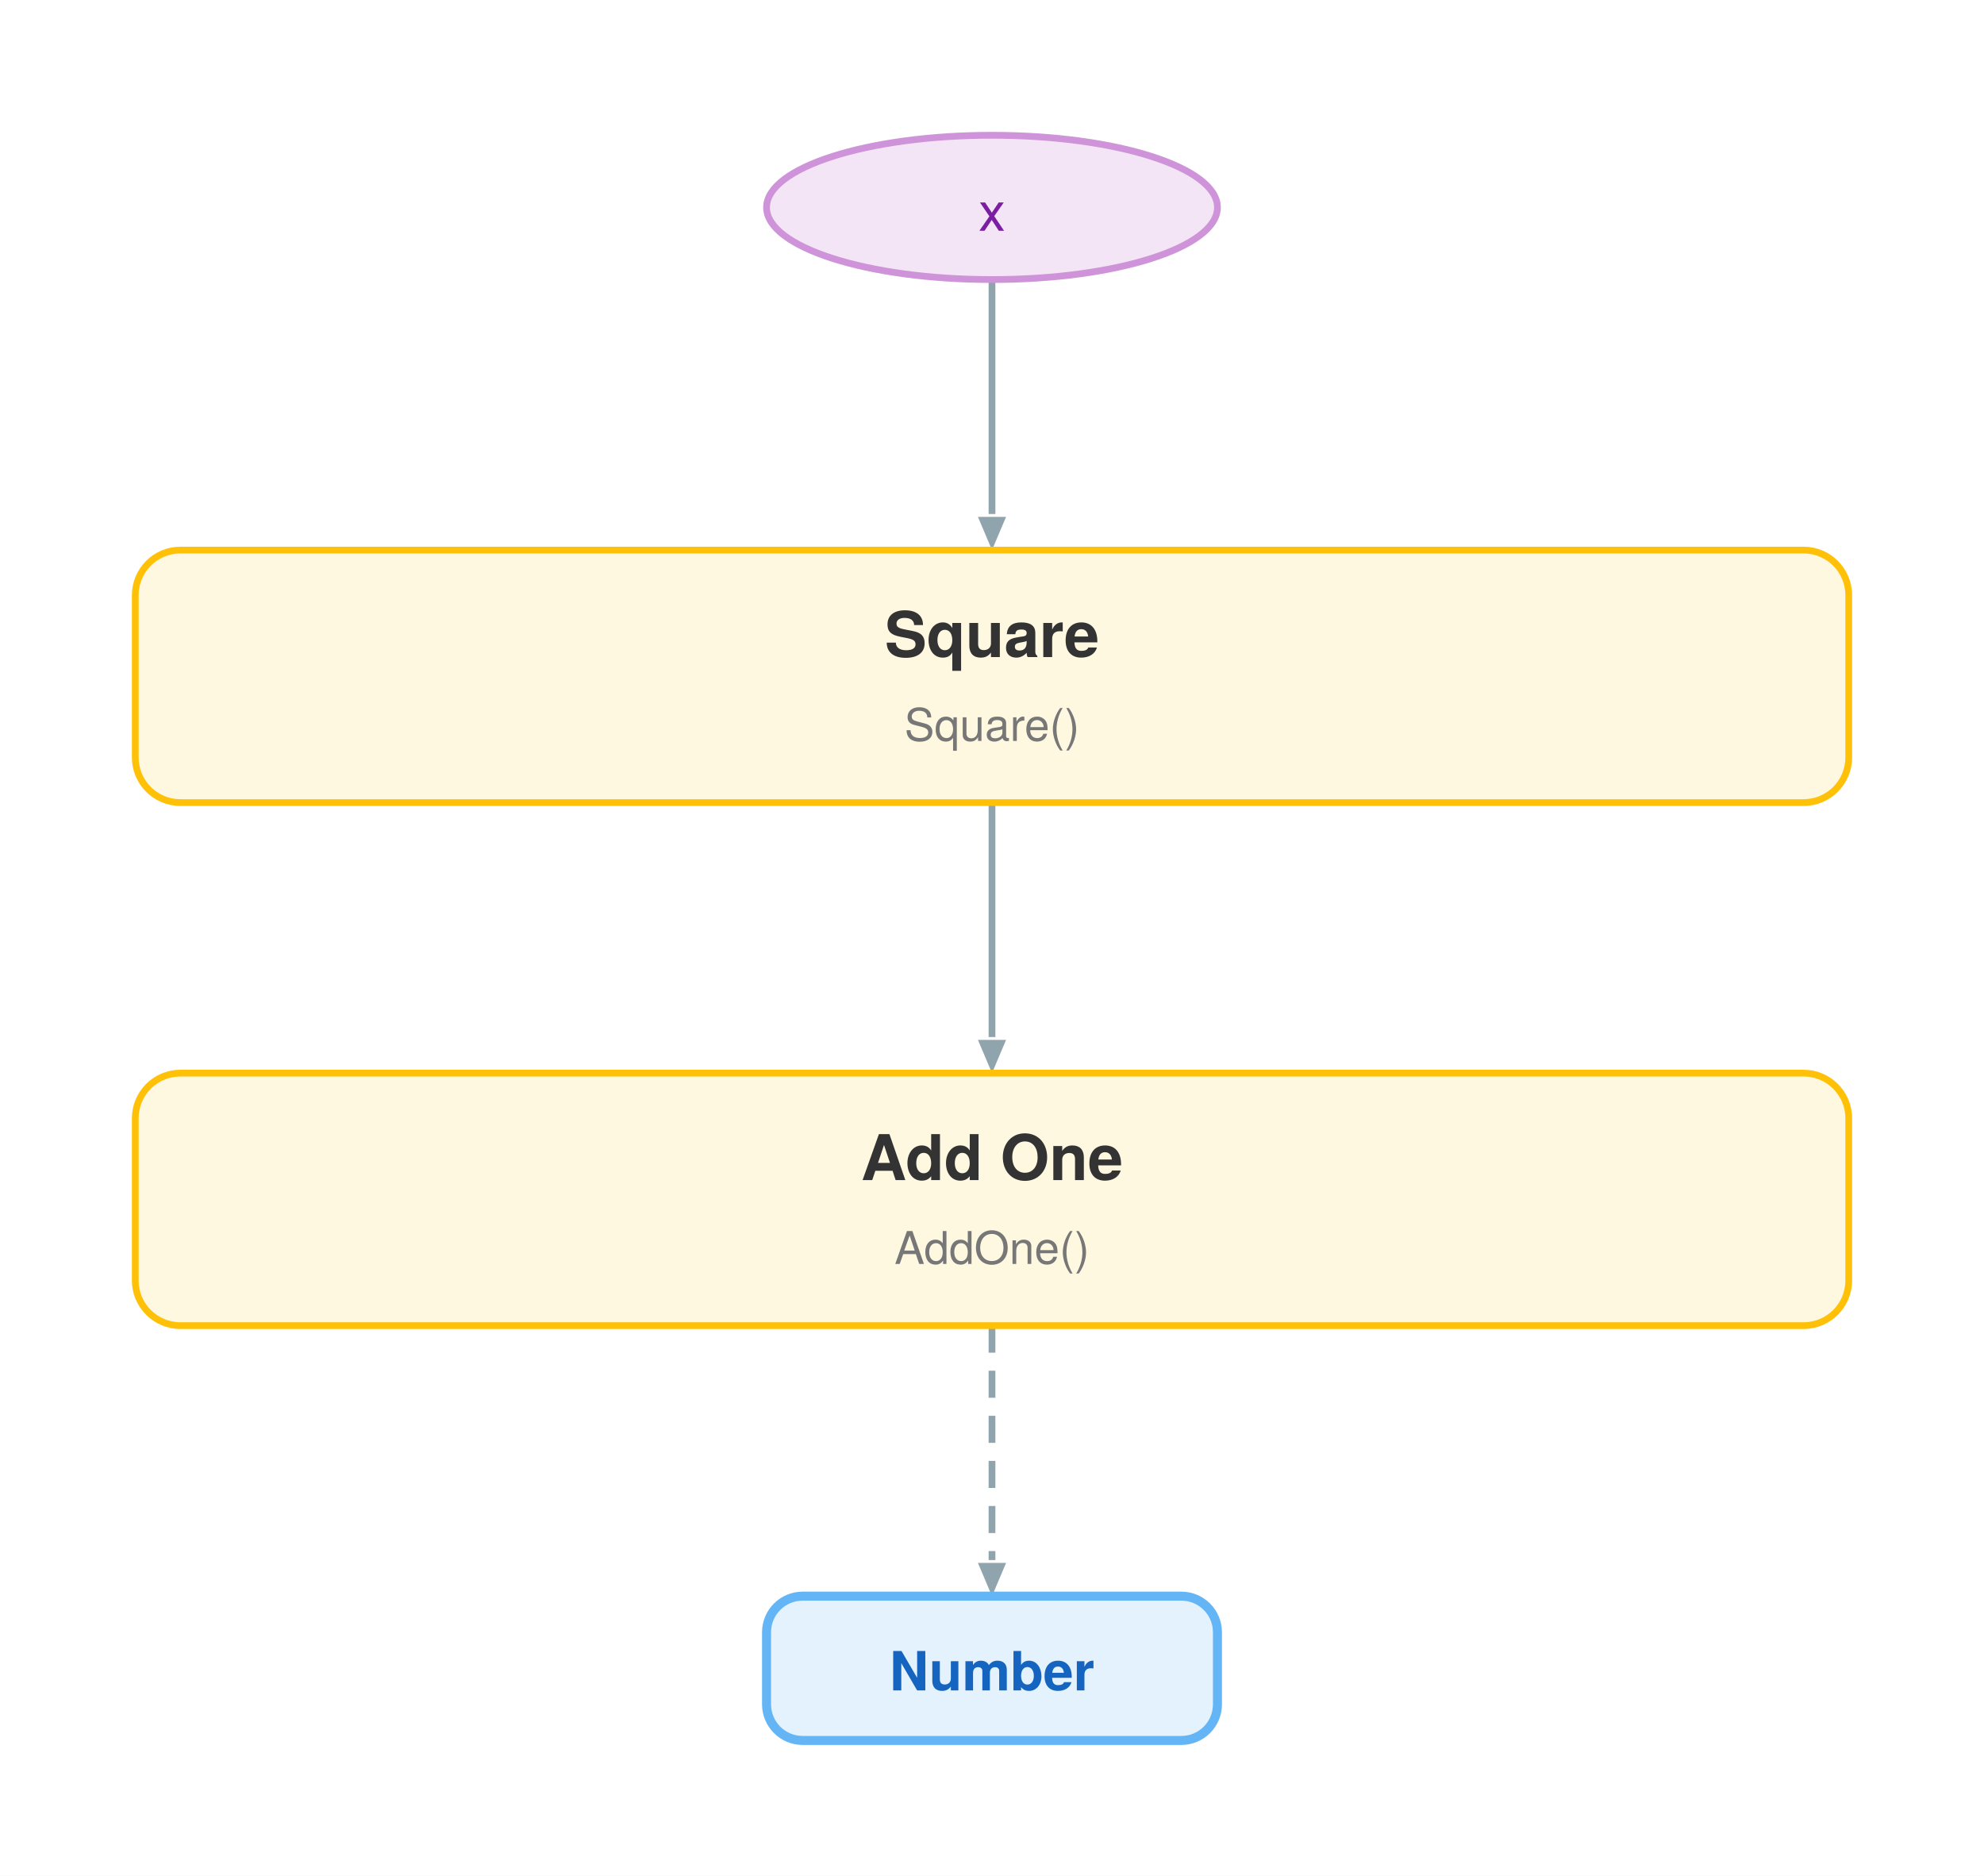
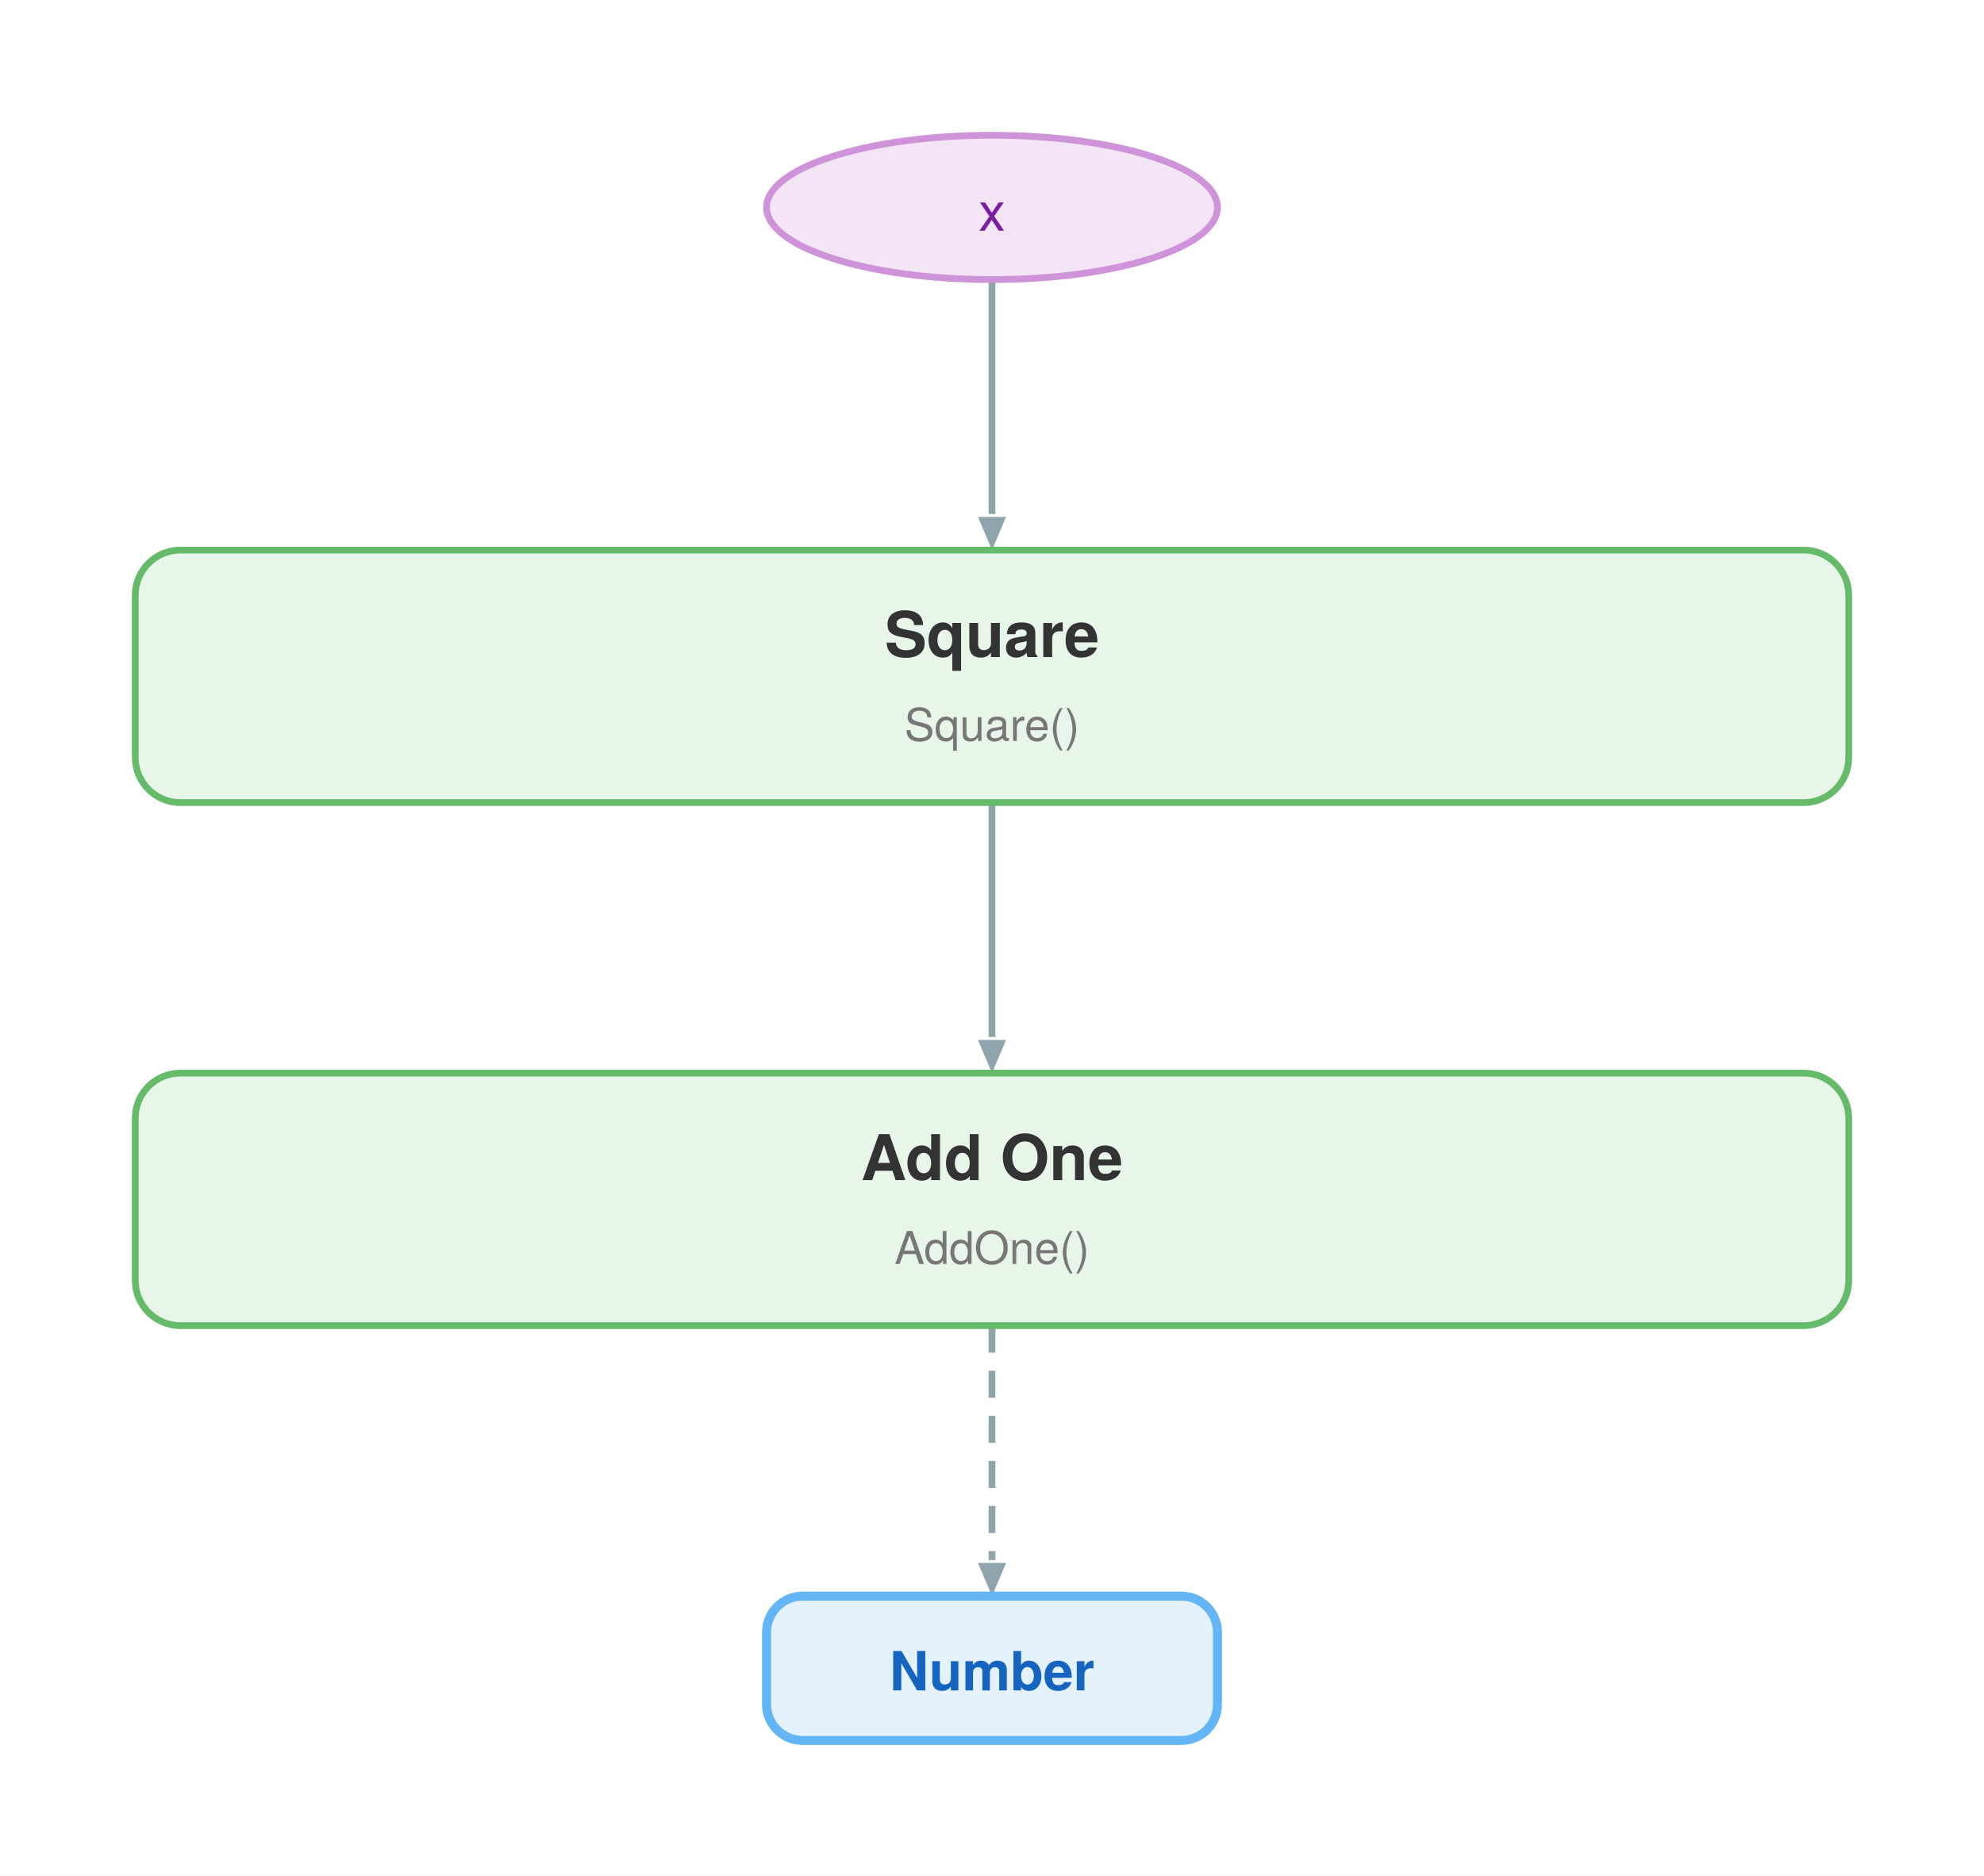
<svg xmlns="http://www.w3.org/2000/svg" class="dag" width="440.0" height="416.0" viewBox="0 0 440.0 416.0">
  <style>
.dag-canvas { fill: #ffffff; }
.dag-edge { fill: none; stroke: #90a4ae; }
.dag-arrow { fill: #90a4ae; }
.dag-node--step { fill: #fff8e1; stroke: #ffc107; }
.dag-node--leaf { fill: #e8eaf6; stroke: #9fa8da; }
+ .dag-node--step.is-cached, .dag-node--leaf.is-cached { fill: #e8f5e9; stroke: #66bb6a; }
.dag-node--step.is-blocked, .dag-node--leaf.is-blocked { fill: #ffebee; stroke: #ef5350; }
.dag-node--param { fill: #f3e5f5; stroke: #ce93d8; }
.dag-node--file { fill: #efebe9; stroke: #bcaaa4; }
.dag-node--output { fill: #e3f2fd; stroke: #64b5f6; }
.dag-text { fill: #333333; }
.dag-text--desc { fill: #777777; }
.dag-text--param { fill: #5a5a5a; }
.dag-text--param-node { fill: #7b1fa2; }
.dag-text--file { fill: #795548; }
.dag-text--output { fill: #1565c0; }
</style>
  <rect class="dag-canvas" width="440.0" height="416.0" />
  <line x1="220.0" y1="62.0" x2="220.0" y2="114.0" class="dag-edge" stroke-width="1.5" />
  <polygon points="220.00,122.00 216.88,114.63 223.12,114.63" class="dag-arrow" />
  <line x1="220.0" y1="178.0" x2="220.0" y2="230.0" class="dag-edge" stroke-width="1.5" />
  <polygon points="220.00,238.00 216.88,230.63 223.12,230.63" class="dag-arrow" />
  <line x1="220.0" y1="294.0" x2="220.0" y2="346.0" class="dag-edge dag-edge--output" stroke-width="1.5" stroke-dasharray="6,4" />
  <polygon points="220.00,354.00 216.88,346.63 223.12,346.63" class="dag-arrow dag-arrow--output" />
-   <rect x="30.0" y="238.0" width="380" height="56" rx="10" class="dag-node dag-node--step is-pending" stroke-width="1.5" />
+   <rect x="30.0" y="238.0" width="380" height="56" rx="10" class="dag-node dag-node--step is-cached" stroke-width="1.5" />
  <text x="220.0" y="256.0" class="dag-text" font-family="Helvetica Neue, sans-serif" font-size="14" text-anchor="middle" dominant-baseline="central" font-weight="bold">Add One</text>
  <text x="220.0" y="276.0" class="dag-text dag-text--desc" font-family="Helvetica Neue, sans-serif" font-size="10" text-anchor="middle" dominant-baseline="central" font-weight="normal">AddOne()</text>
-   <rect x="30.0" y="122.0" width="380" height="56" rx="10" class="dag-node dag-node--step is-pending" stroke-width="1.5" />
+   <rect x="30.0" y="122.0" width="380" height="56" rx="10" class="dag-node dag-node--step is-cached" stroke-width="1.5" />
  <text x="220.0" y="140.0" class="dag-text" font-family="Helvetica Neue, sans-serif" font-size="14" text-anchor="middle" dominant-baseline="central" font-weight="bold">Square</text>
  <text x="220.0" y="160.0" class="dag-text dag-text--desc" font-family="Helvetica Neue, sans-serif" font-size="10" text-anchor="middle" dominant-baseline="central" font-weight="normal">Square()</text>
  <ellipse cx="220.0" cy="46.0" rx="50.0" ry="16.0" class="dag-node dag-node--param" stroke-width="1.5" />
  <text x="220.0" y="46.0" class="dag-text dag-text--param-node" font-family="Helvetica Neue, sans-serif" font-size="12" text-anchor="middle" dominant-baseline="central" font-weight="normal">x</text>
  <rect x="170.0" y="354.0" width="100" height="32" rx="8" class="dag-node dag-node--output" stroke-width="2" />
  <text x="220.0" y="370.0" class="dag-text dag-text--output" font-family="Helvetica Neue, sans-serif" font-size="12" text-anchor="middle" dominant-baseline="central" font-weight="bold">Number</text>
</svg>
